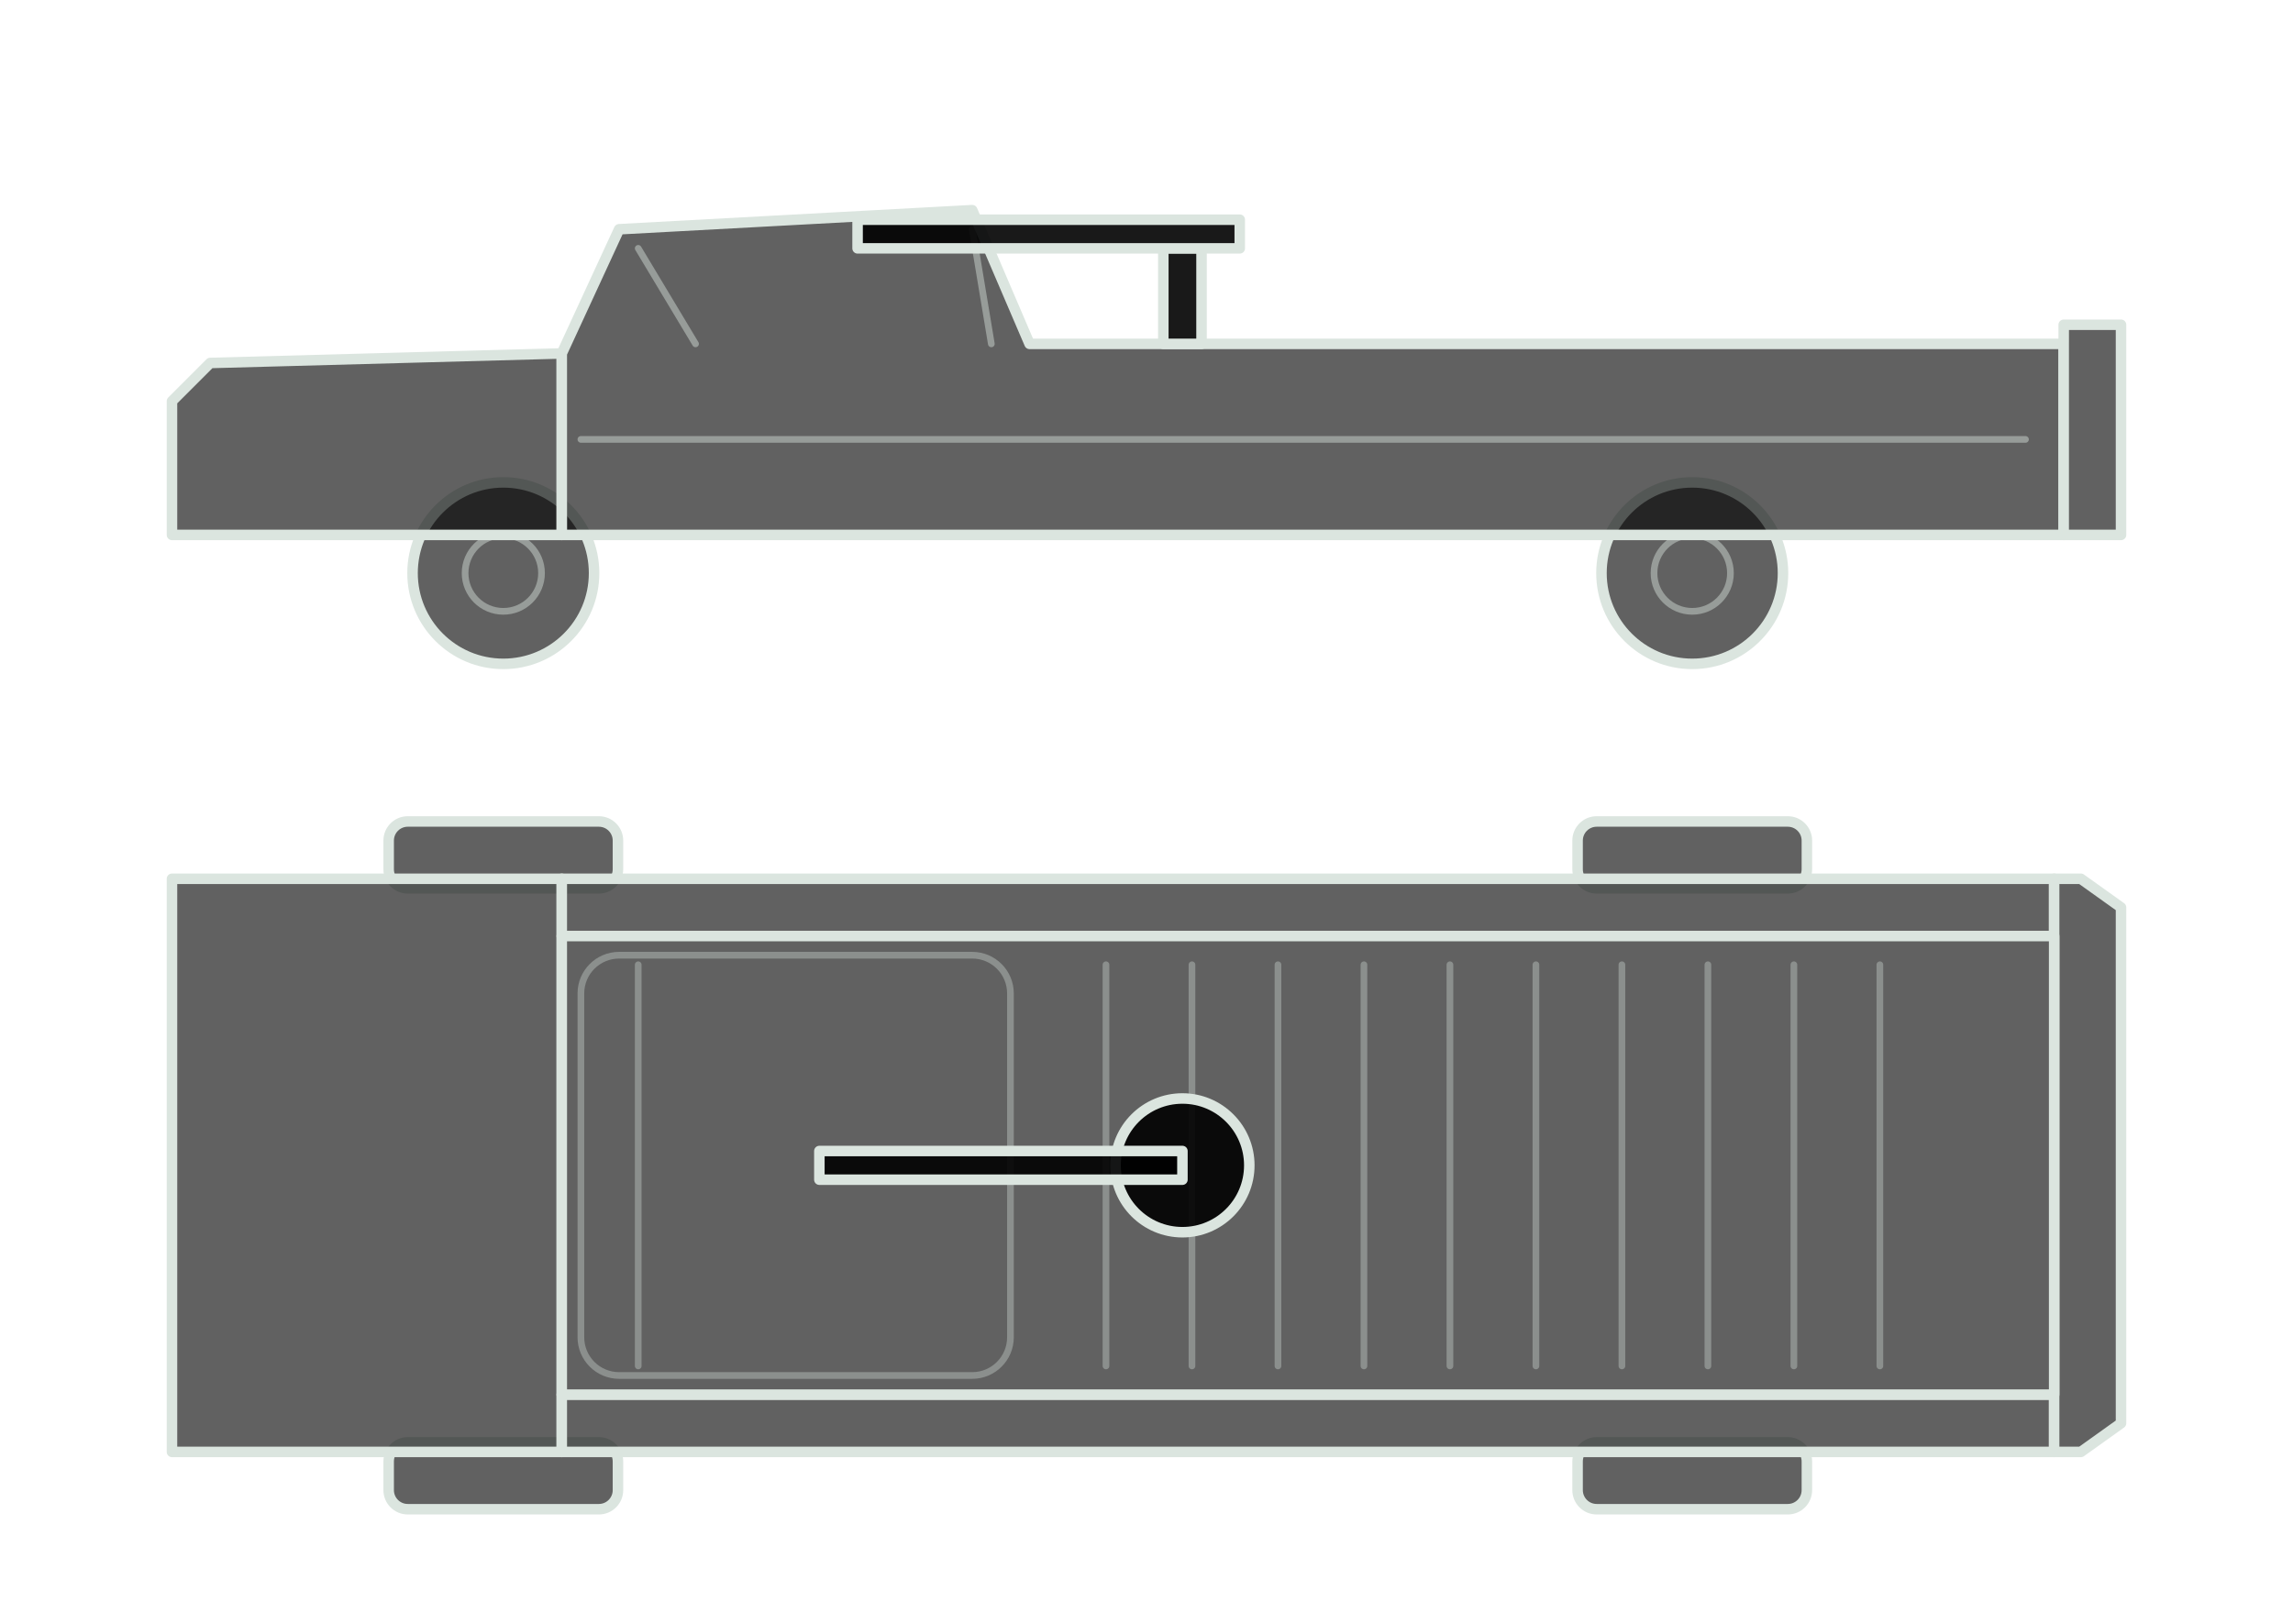
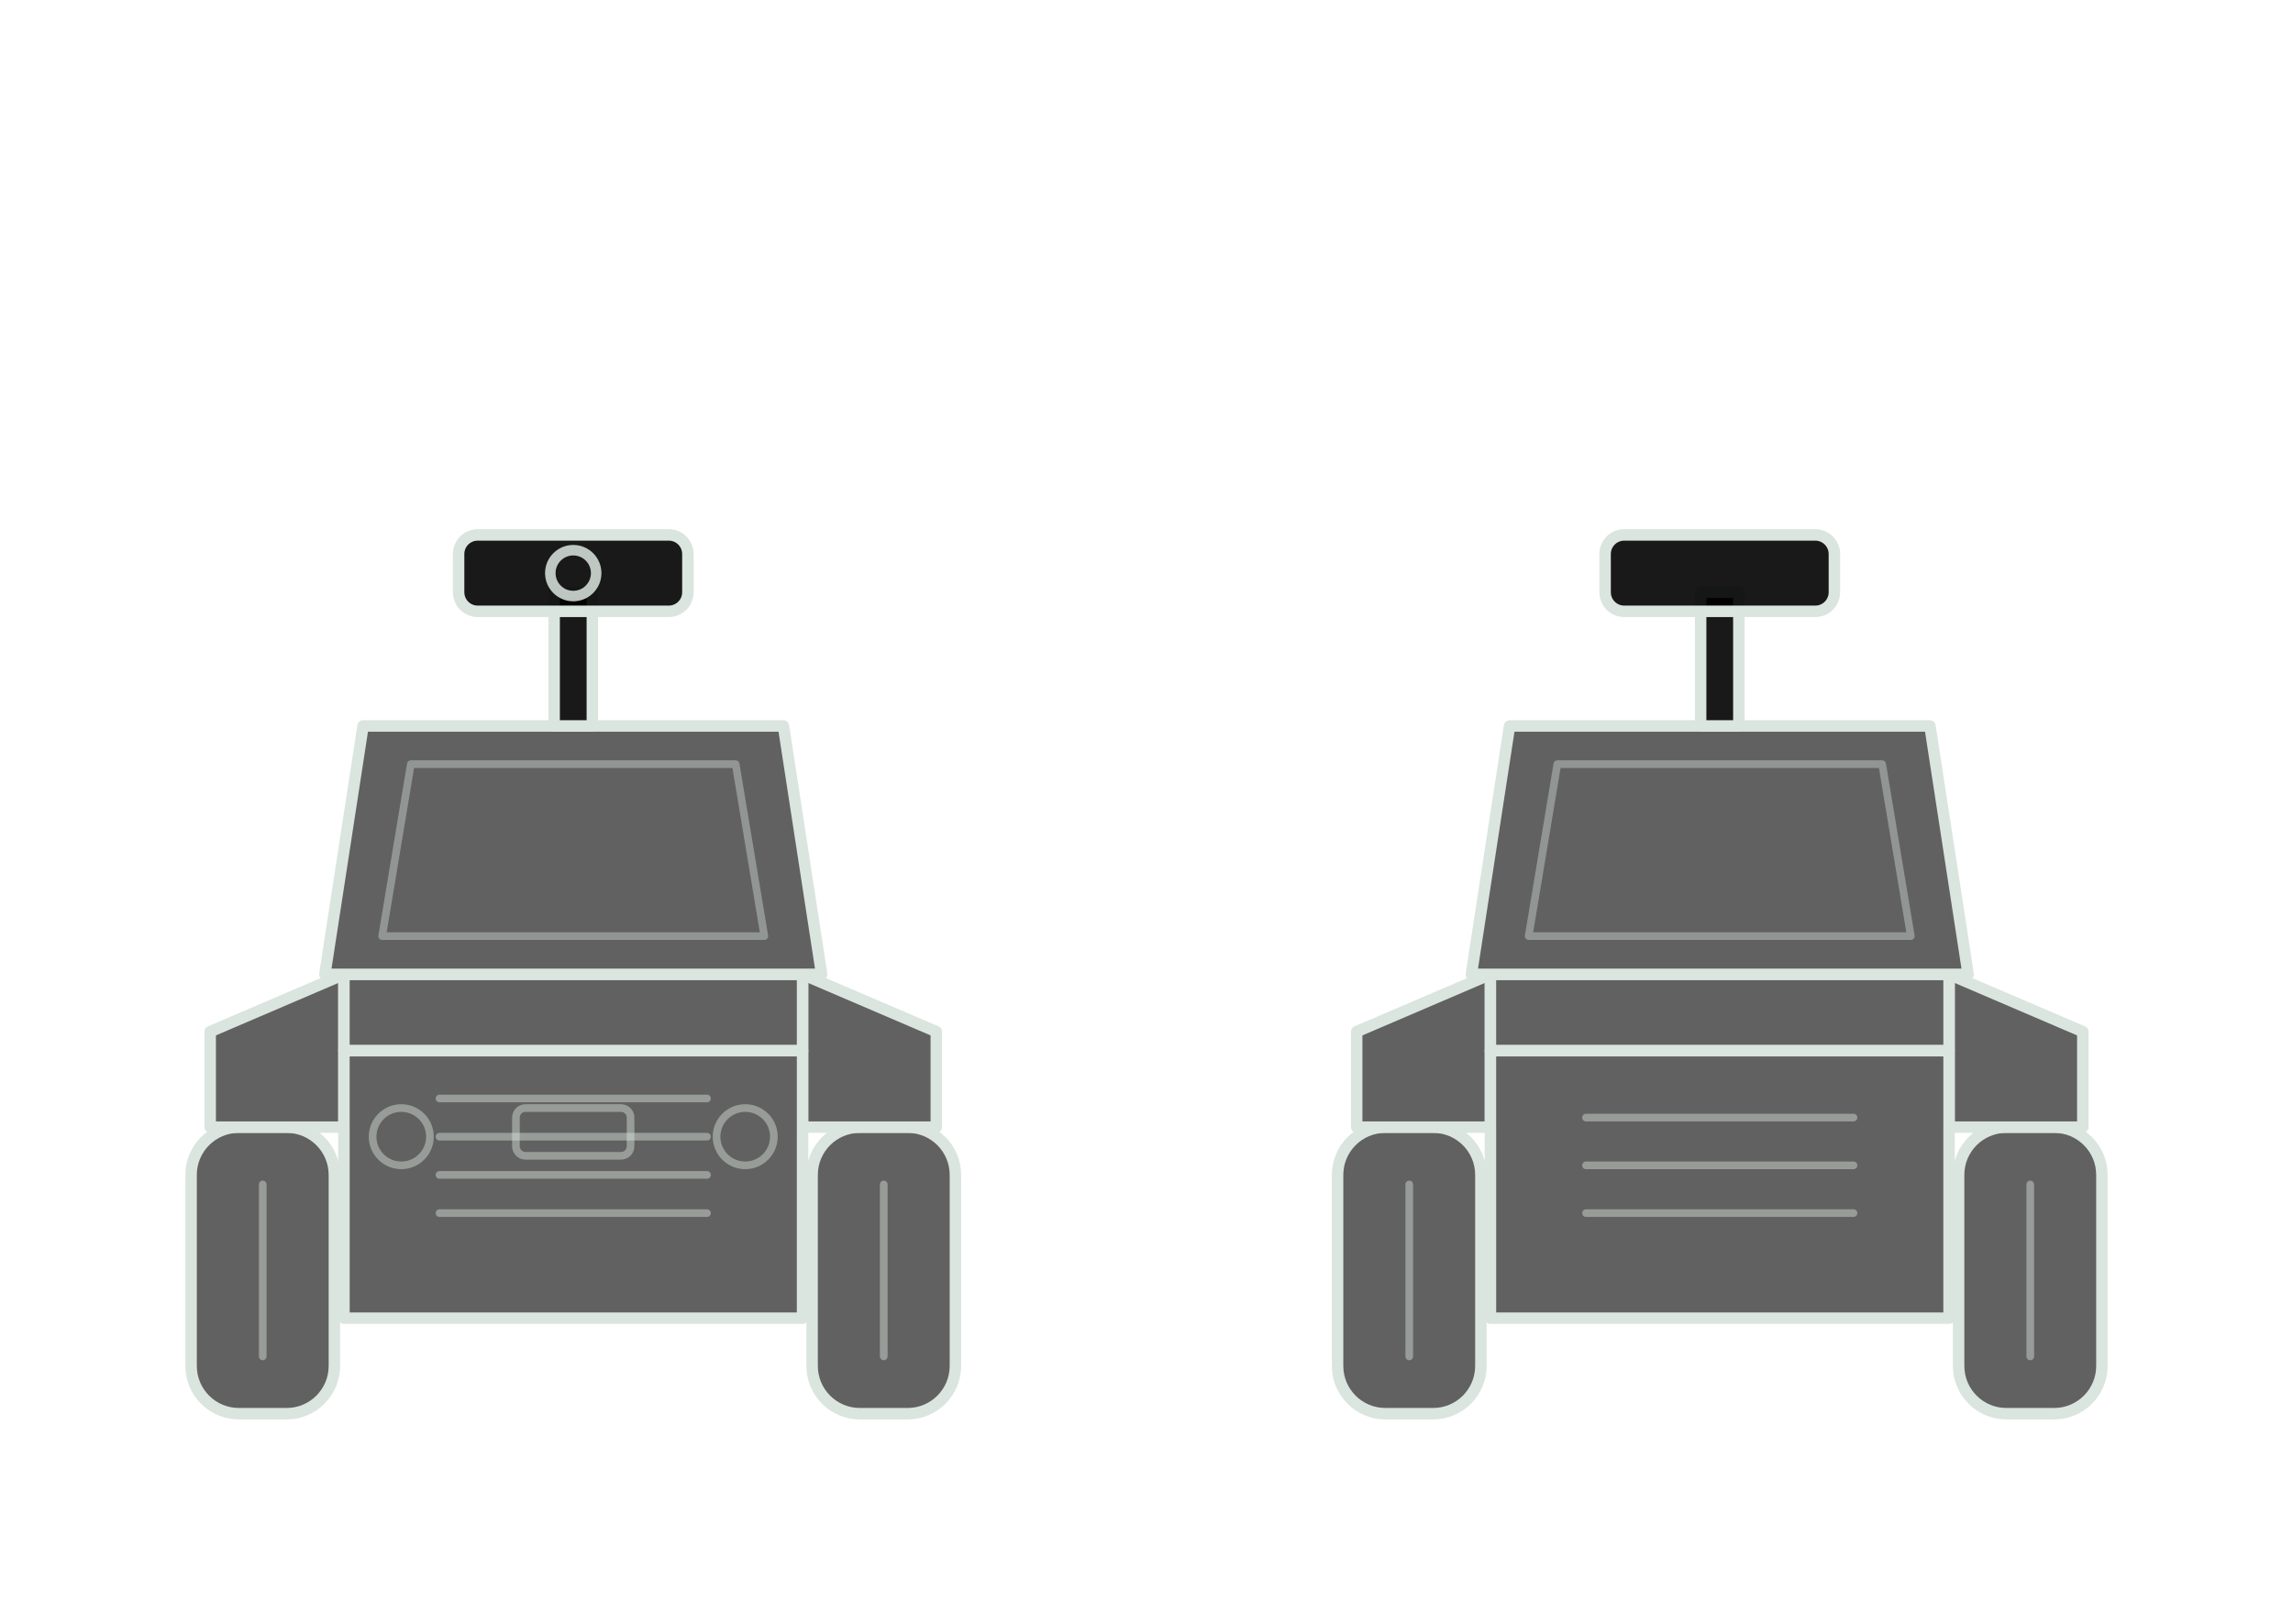
<svg xmlns="http://www.w3.org/2000/svg" viewBox="0 0 240 170">
-   <g id="part-DRIVE" fill="currentColor" fill-opacity=".62" stroke="#dbe5df" stroke-width="1.1" stroke-linejoin="round">
-     <circle cx="52.68" cy="60" r="9.5" />
-     <circle cx="177.12" cy="60" r="9.5" />
+   <g id="part-DRIVE" fill="currentColor" fill-opacity=".62" stroke="#dbe5df" stroke-width="1.2" stroke-linejoin="round">
+     <rect x="20" y="118" width="15" height="30" rx="5" />
+     <rect x="85" y="118" width="15" height="30" rx="5" />
  </g>
-   <g fill="none" stroke="#dbe5df" stroke-opacity=".45" stroke-width=".7" stroke-linecap="round" stroke-linejoin="round">
-     <circle cx="52.68" cy="60" r="4" />
-     <circle cx="177.12" cy="60" r="4" />
+   <g fill="none" stroke="#dbe5df" stroke-opacity=".45" stroke-width=".8" stroke-linecap="round" stroke-linejoin="round">
+     <line x1="27.5" y1="124" x2="27.5" y2="142" />
+     <line x1="92.5" y1="124" x2="92.5" y2="142" />
  </g>
-   <g id="part-FRONT" fill="currentColor" fill-opacity=".62" stroke="#dbe5df" stroke-width="1.1" stroke-linejoin="round">
-     <polygon points="18,56 18,42 22,38 58.8,37 58.8,56" />
+   <g id="part-RIGHT" fill="currentColor" fill-opacity=".62" stroke="#dbe5df" stroke-width="1.2" stroke-linejoin="round">
+     <polygon points="22,108 36,102 36,118 22,118" />
  </g>
-   <g id="part-LEFT" fill="currentColor" fill-opacity=".62" stroke="#dbe5df" stroke-width="1.1" stroke-linejoin="round">
-     <polygon points="58.8,37 64.8,24 101.76,22 107.76,36 216,36 216,56 58.8,56" />
+   <g id="part-LEFT" fill="currentColor" fill-opacity=".62" stroke="#dbe5df" stroke-width="1.2" stroke-linejoin="round">
+     <polygon points="98,108 84,102 84,118 98,118" />
  </g>
-   <g id="part-REAR" fill="currentColor" fill-opacity=".62" stroke="#dbe5df" stroke-width="1.1" stroke-linejoin="round">
-     <rect x="216" y="34" width="6" height="22" />
+   <g id="part-HULL" fill="currentColor" fill-opacity=".62" stroke="#dbe5df" stroke-width="1.2" stroke-linejoin="round">
+     <rect x="36" y="102" width="48" height="8" />
  </g>
-   <g fill="none" stroke="#dbe5df" stroke-opacity=".45" stroke-width=".7" stroke-linecap="round" stroke-linejoin="round">
-     <line x1="66.8" y1="26" x2="72.8" y2="36" />
-     <line x1="101.76" y1="24" x2="103.76" y2="36" />
-     <line x1="60.8" y1="46" x2="212" y2="46" />
+   <g id="part-FRONT" fill="currentColor" fill-opacity=".62" stroke="#dbe5df" stroke-width="1.2" stroke-linejoin="round">
+     <polygon points="36,110 84,110 84,138 36,138" />
  </g>
-   <g id="part-DRIVE" fill="currentColor" fill-opacity=".62" stroke="#dbe5df" stroke-width="1.1" stroke-linejoin="round">
-     <rect x="40.68" y="86" width="24" height="7" rx="2" />
-     <rect x="165.12" y="86" width="24" height="7" rx="2" />
-     <rect x="40.68" y="151" width="24" height="7" rx="2" />
-     <rect x="165.12" y="151" width="24" height="7" rx="2" />
+   <g fill="none" stroke="#dbe5df" stroke-opacity=".45" stroke-width=".8" stroke-linecap="round" stroke-linejoin="round">
+     <rect x="54" y="116" width="12" height="5" rx="1" />
  </g>
-   <g id="part-FRONT" fill="currentColor" fill-opacity=".62" stroke="#dbe5df" stroke-width="1.1" stroke-linejoin="round">
-     <polygon points="18,92 18,92 58.8,92 58.8,152 18,152 18,152" />
+   <g id="part-DRIVE" fill="currentColor" fill-opacity=".62" stroke="#dbe5df" stroke-width="1.2" stroke-linejoin="round">
+     <rect x="140" y="118" width="15" height="30" rx="5" />
+     <rect x="205" y="118" width="15" height="30" rx="5" />
  </g>
-   <g id="part-RIGHT" fill="currentColor" fill-opacity=".62" stroke="#dbe5df" stroke-width="1.1" stroke-linejoin="round">
-     <rect x="58.8" y="92" width="156.2" height="6" />
+   <g fill="none" stroke="#dbe5df" stroke-opacity=".45" stroke-width=".8" stroke-linecap="round" stroke-linejoin="round">
+     <line x1="147.5" y1="124" x2="147.5" y2="142" />
+     <line x1="212.5" y1="124" x2="212.5" y2="142" />
  </g>
-   <g id="part-LEFT" fill="currentColor" fill-opacity=".62" stroke="#dbe5df" stroke-width="1.1" stroke-linejoin="round">
-     <rect x="58.8" y="146" width="156.2" height="6" />
+   <g id="part-LEFT" fill="currentColor" fill-opacity=".62" stroke="#dbe5df" stroke-width="1.2" stroke-linejoin="round">
+     <polygon points="142,108 156,102 156,118 142,118" />
  </g>
-   <g id="part-REAR" fill="currentColor" fill-opacity=".62" stroke="#dbe5df" stroke-width="1.1" stroke-linejoin="round">
-     <polygon points="215,92 217.8,92 222,95 222,149 217.8,152 215,152" />
+   <g id="part-RIGHT" fill="currentColor" fill-opacity=".62" stroke="#dbe5df" stroke-width="1.2" stroke-linejoin="round">
+     <polygon points="218,108 204,102 204,118 218,118" />
  </g>
-   <g id="part-HULL" fill="currentColor" fill-opacity=".62" stroke="#dbe5df" stroke-width="1.1" stroke-linejoin="round">
-     <rect x="58.8" y="98" width="156.2" height="48" />
+   <g id="part-HULL" fill="currentColor" fill-opacity=".62" stroke="#dbe5df" stroke-width="1.2" stroke-linejoin="round">
+     <rect x="156" y="102" width="48" height="8" />
  </g>
-   <g fill="none" stroke="#dbe5df" stroke-opacity=".35" stroke-width=".7" stroke-linecap="round" stroke-linejoin="round">
-     <rect x="60.8" y="100" width="44.96" height="44" rx="4" />
-     <line x1="66.8" y1="101" x2="66.8" y2="143" />
-     <line x1="115.76" y1="101" x2="115.76" y2="143" />
-     <line x1="124.76" y1="101" x2="124.76" y2="143" />
-     <line x1="133.76" y1="101" x2="133.76" y2="143" />
-     <line x1="142.76" y1="101" x2="142.76" y2="143" />
-     <line x1="151.76" y1="101" x2="151.76" y2="143" />
-     <line x1="160.76" y1="101" x2="160.76" y2="143" />
-     <line x1="169.76" y1="101" x2="169.76" y2="143" />
-     <line x1="178.76" y1="101" x2="178.76" y2="143" />
-     <line x1="187.76" y1="101" x2="187.76" y2="143" />
-     <line x1="196.76" y1="101" x2="196.76" y2="143" />
+   <g id="part-REAR" fill="currentColor" fill-opacity=".62" stroke="#dbe5df" stroke-width="1.2" stroke-linejoin="round">
+     <polygon points="156,110 204,110 204,138 156,138" />
  </g>
-   <g id="part-TURRET" fill="currentColor" fill-opacity=".9" stroke="#dbe5df" stroke-width="1.1" stroke-linejoin="round">
-     <rect x="121.76" y="26" width="4" height="10" />
-     <rect x="89.76" y="23" width="40" height="3" />
+   <g fill="none" stroke="#dbe5df" stroke-opacity=".45" stroke-width=".8" stroke-linecap="round" stroke-linejoin="round">
+     <line x1="166" y1="117" x2="194" y2="117" />
+     <line x1="166" y1="122" x2="194" y2="122" />
+     <line x1="166" y1="127" x2="194" y2="127" />
  </g>
-   <g id="part-TURRET" fill="currentColor" fill-opacity=".9" stroke="#dbe5df" stroke-width="1.1" stroke-linejoin="round">
-     <circle cx="123.76" cy="122" r="7" />
-     <rect x="85.76" y="120.5" width="38" height="3" />
+   <g id="part-HULL" fill="currentColor" fill-opacity=".62" stroke="#dbe5df" stroke-width="1.2" stroke-linejoin="round">
+     <polygon points="34,102 38,76 82,76 86,102" />
+   </g>
+   <g fill="none" stroke="#dbe5df" stroke-opacity=".4" stroke-width=".8" stroke-linecap="round" stroke-linejoin="round">
+     <polygon points="40,98 43,80 77,80 80,98" />
+   </g>
+   <g fill="none" stroke="#dbe5df" stroke-opacity=".45" stroke-width=".8" stroke-linecap="round" stroke-linejoin="round">
+     <line x1="46" y1="115" x2="74" y2="115" />
+     <line x1="46" y1="119" x2="74" y2="119" />
+     <line x1="46" y1="123" x2="74" y2="123" />
+     <line x1="46" y1="127" x2="74" y2="127" />
+     <circle cx="42" cy="119" r="3" />
+     <circle cx="78" cy="119" r="3" />
+   </g>
+   <g id="part-TURRET" fill="currentColor" fill-opacity=".9" stroke="#dbe5df" stroke-width="1.2" stroke-linejoin="round">
+     <rect x="58" y="62" width="4" height="14" />
+     <rect x="48" y="56" width="24" height="8" rx="2" />
+   </g>
+   <g fill="none" stroke="#dbe5df" stroke-opacity=".85" stroke-width="1.1" stroke-linecap="round" stroke-linejoin="round">
+     <circle cx="60" cy="60" r="2.4" />
+   </g>
+   <g id="part-HULL" fill="currentColor" fill-opacity=".62" stroke="#dbe5df" stroke-width="1.2" stroke-linejoin="round">
+     <polygon points="154,102 158,76 202,76 206,102" />
+   </g>
+   <g fill="none" stroke="#dbe5df" stroke-opacity=".4" stroke-width=".8" stroke-linecap="round" stroke-linejoin="round">
+     <polygon points="160,98 163,80 197,80 200,98" />
+   </g>
+   <g id="part-TURRET" fill="currentColor" fill-opacity=".9" stroke="#dbe5df" stroke-width="1.2" stroke-linejoin="round">
+     <rect x="178" y="62" width="4" height="14" />
+     <rect x="168" y="56" width="24" height="8" rx="2" />
  </g>
</svg>
